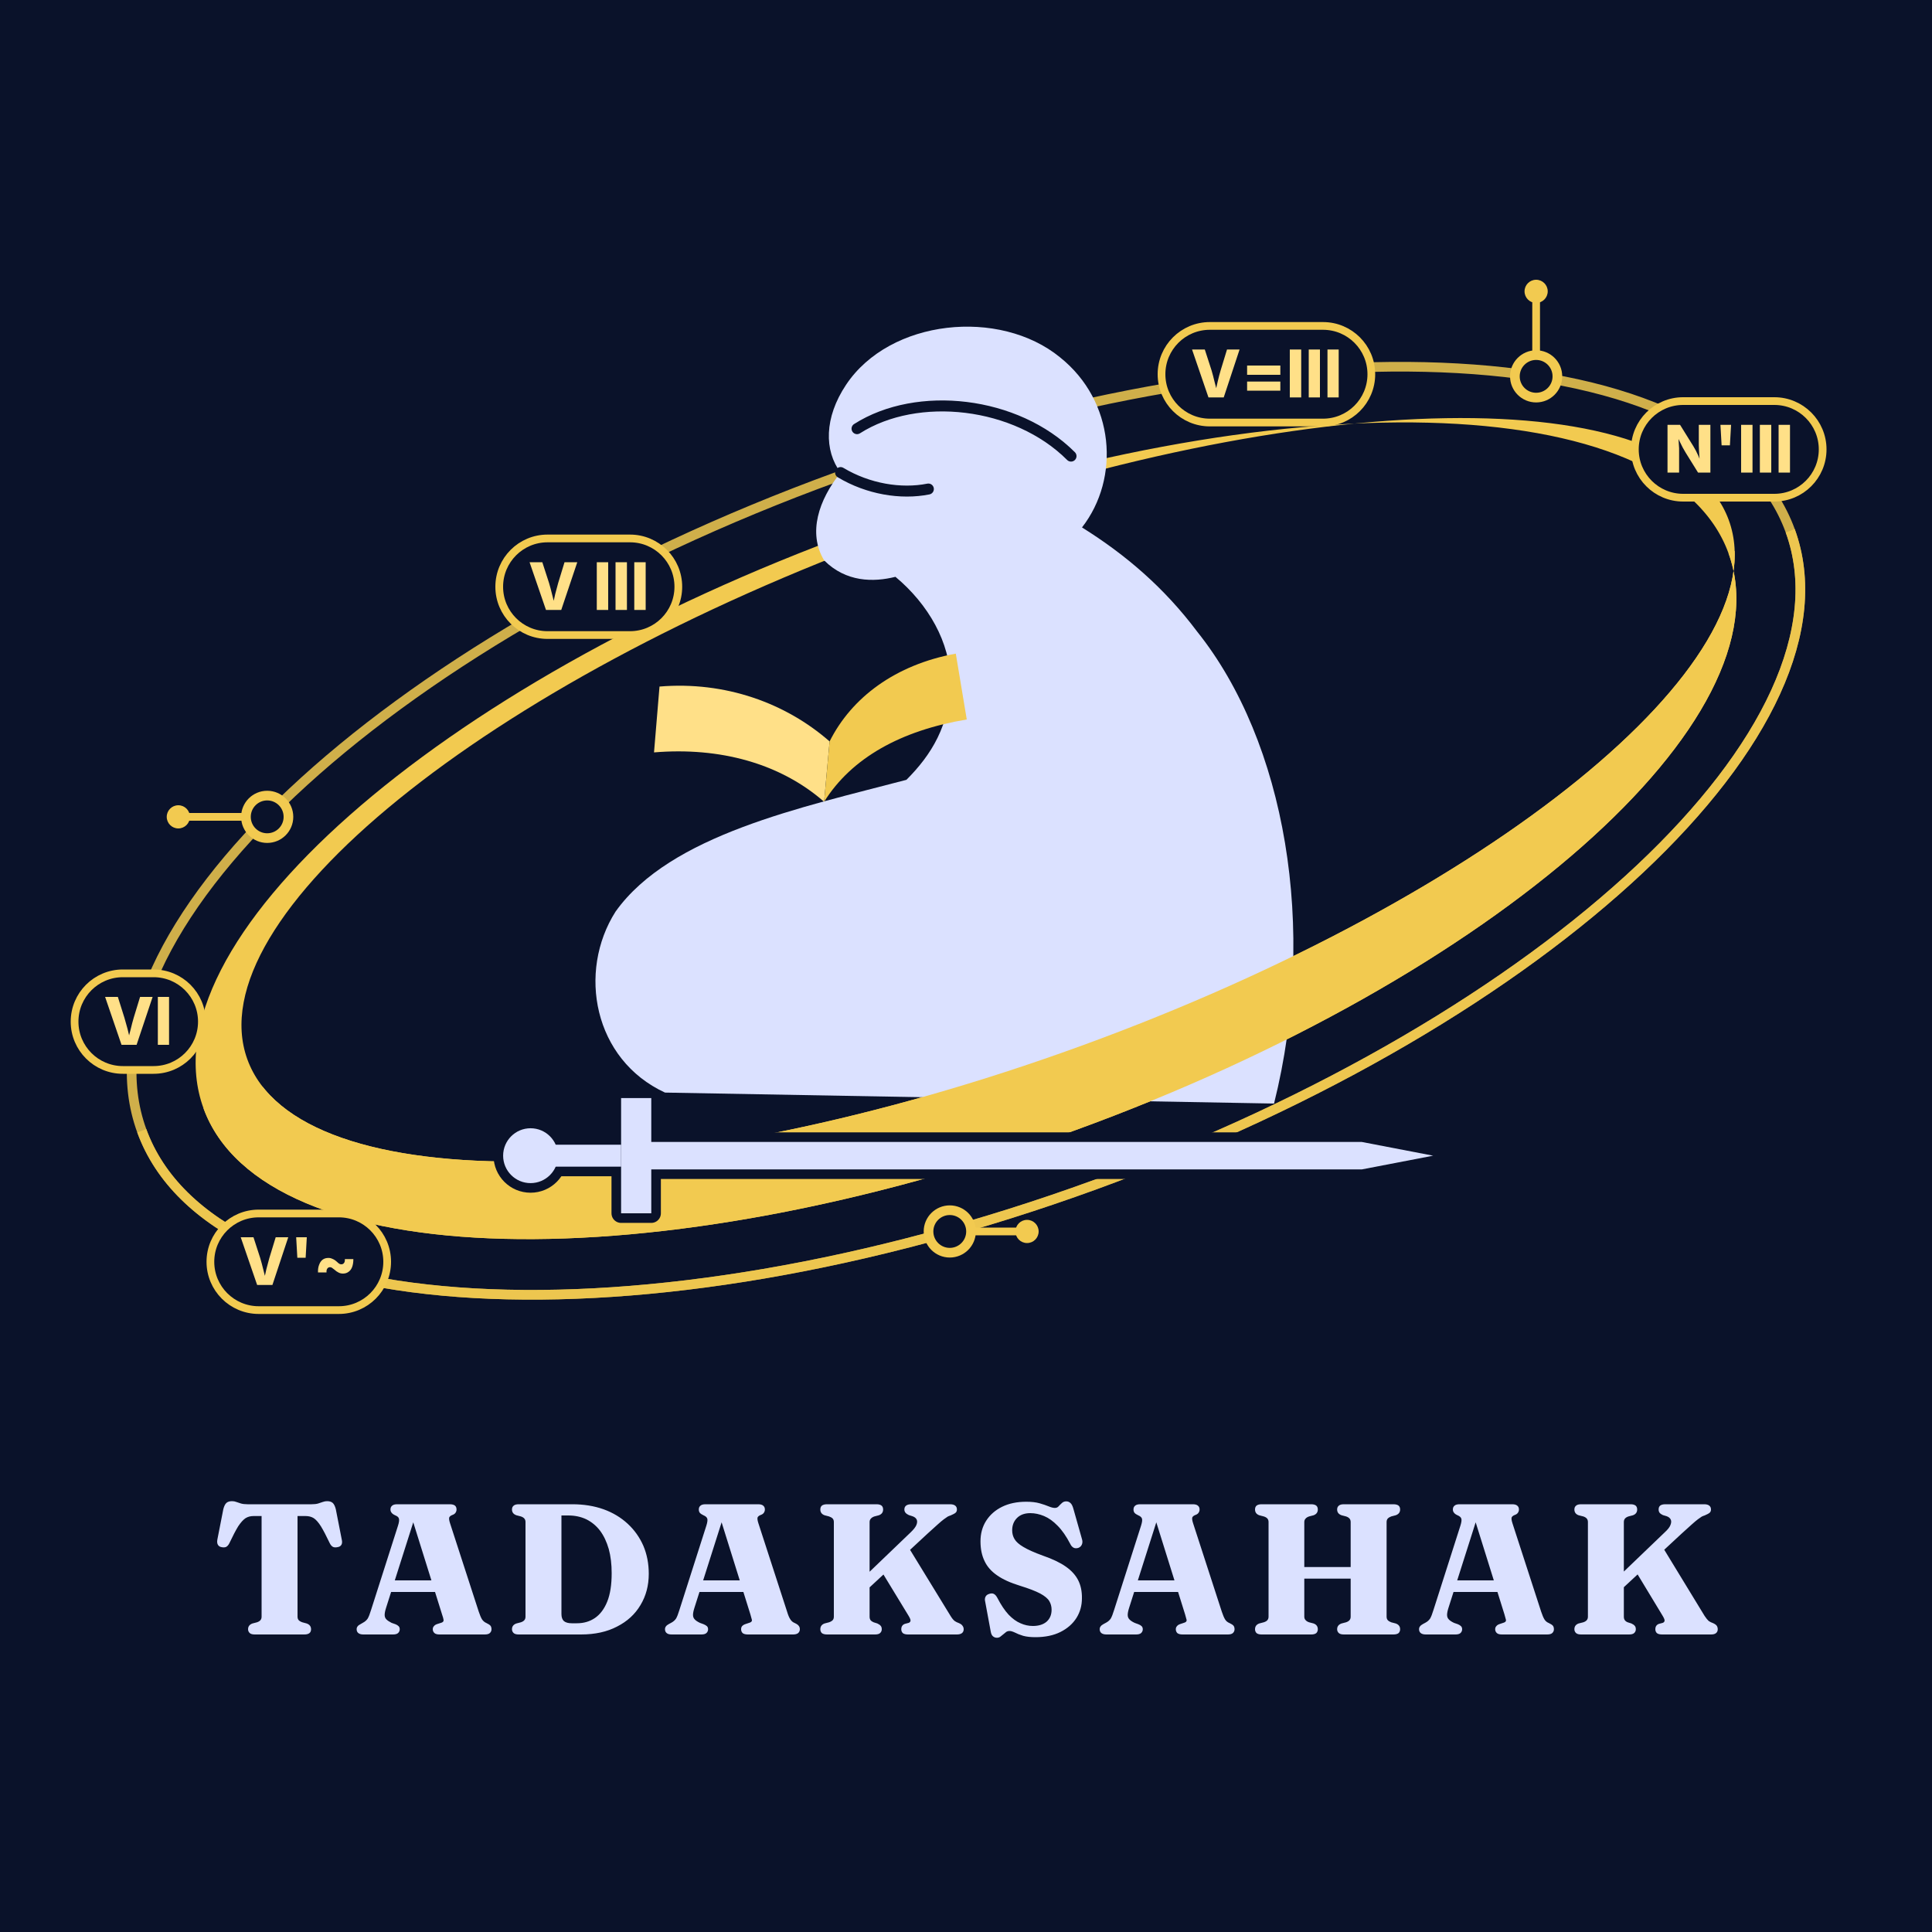
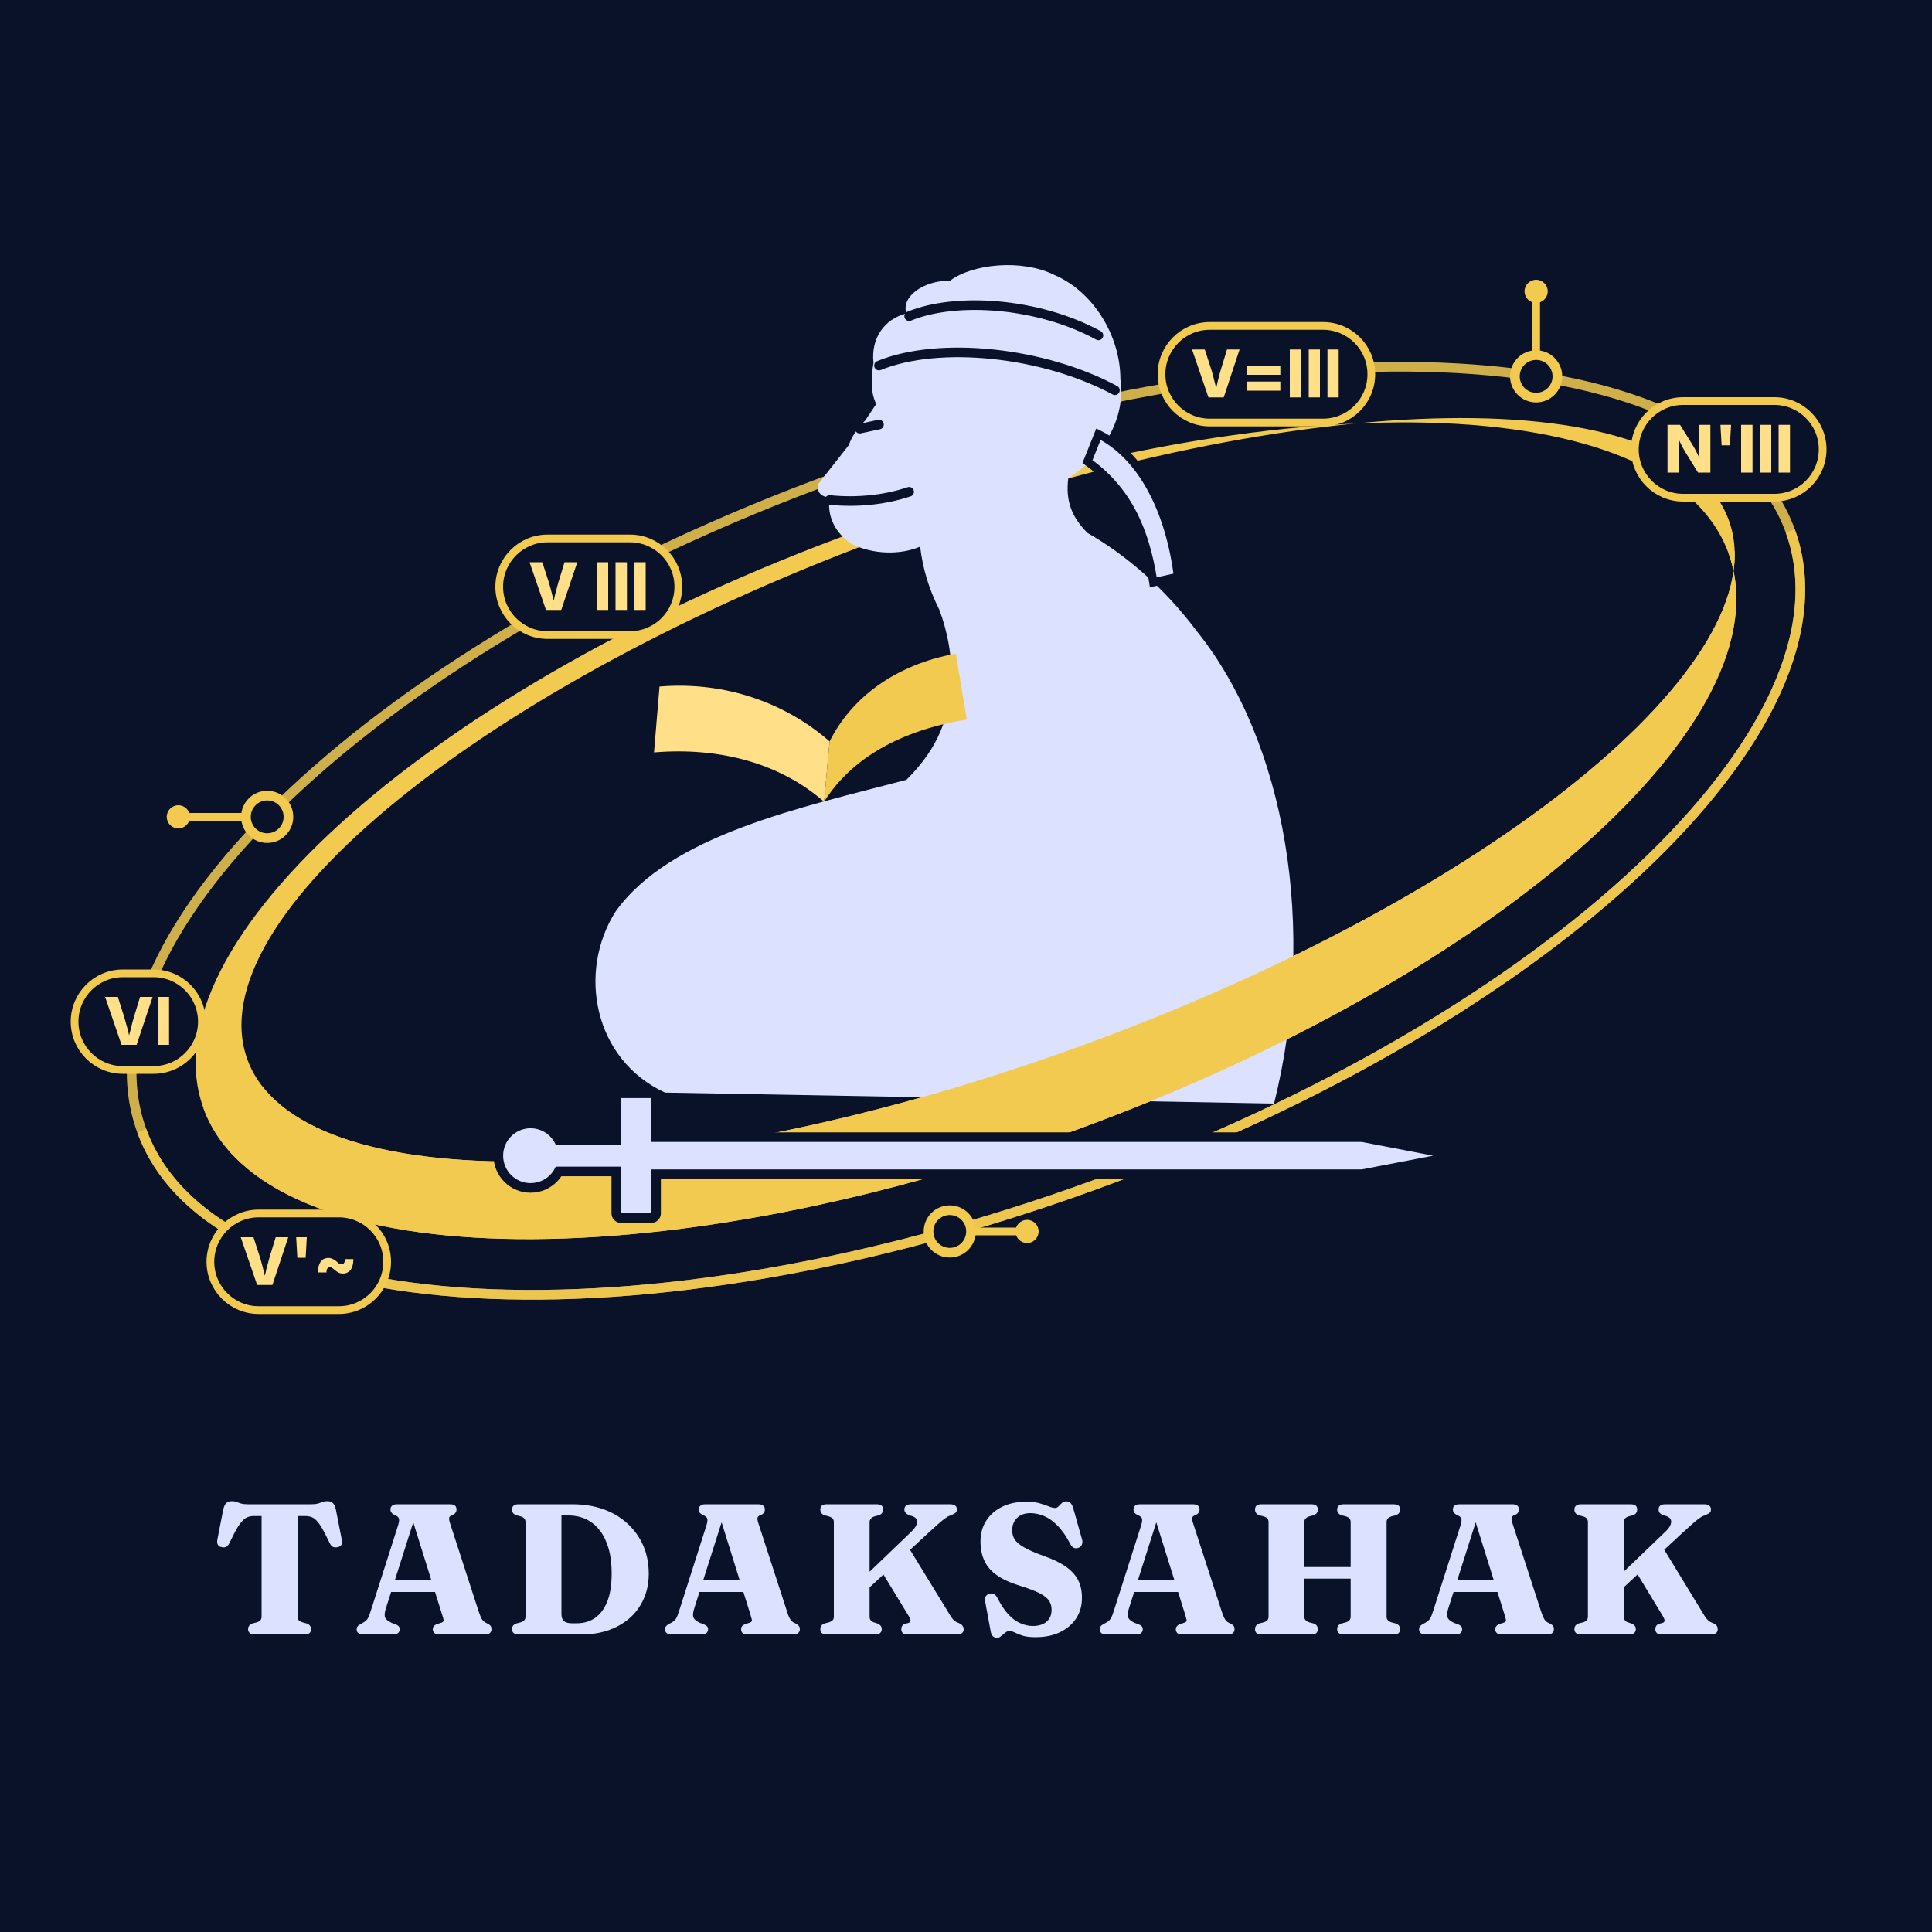
<svg xmlns="http://www.w3.org/2000/svg" viewBox="0 0 1000 1000" width="1000" height="1000" role="img" aria-label="Tadaksahak">
  <defs>
    <clipPath id="nsombre-front" clipPathUnits="userSpaceOnUse">
      <rect x="-700" y="0" width="1400" height="400" />
    </clipPath>
  </defs>
  <rect width="1000" height="1000" fill="#0a122a" />
  <g transform="translate(0 -90)">
    <g transform="translate(500 520) rotate(-20)">
      <path d="M-420 0A420 165 0 1 0 420 0A420 165 0 1 0 -420 0ZM-390 -16A408 141 0 1 1 426 -16A408 141 0 1 1 -390 -16Z" fill="#f2ca50" fill-rule="evenodd" />
      <path d="M-454 0A454 195 0 1 0 454 0A454 195 0 1 0 -454 0" fill="none" stroke="#f2ca50" stroke-width="5" opacity="0.85" />
    </g>
    <g transform="translate(188 150) scale(1.42)">
-       <path d="M332 360C348 296 336 228 304 188C292 172 278 160 262 150C276 132 274 104 254 88C232 70 192 74 176 98C168 110 168 122 174 130C166 140 162 152 168 162C176 170 186 170 194 168C206 178 214 192 214 206C214 222 207 233 198 242C160 252 112 262 92 290C78 312 84 344 110 356Z" fill="#dbe1ff" />
-       <path d="M180 114C202 100 238 104 258 124" fill="none" stroke="#0a122a" stroke-width="4" stroke-linecap="round" />
-       <path d="M174 130C184 136 196 138 206 136" fill="none" stroke="#0a122a" stroke-width="4" stroke-linecap="round" />
+       <path d="M332 360C348 296 336 228 304 188C292 172 278 160 264 152C258 146 256 140 257 132C270 124 278 110 276 96C276 80 266 64 252 58C240 52 222 54 214 60C204 60 196 66 198 72C190 74 185 81 186 90C185 96 185 101 187 105L183 111C180 114 178 117 177 120L166 134C165 137 167 139 170 139C169 146 172 152 178 156C186 160 196 160 203 157C204 165 206 172 210 180C213 188 215 198 214 206C214 222 207 233 198 242C160 252 112 262 92 290C78 312 84 344 110 356Z" fill="#dbe1ff" />
+       <path d="M268 116C284 124 294 144 297 168L288 170C285 150 278 136 264 126Z" fill="#dbe1ff" stroke="#0a122a" stroke-width="3" />
+       <path d="M199 73C216 66 246 68 268 80 M188 91C210 82 248 86 274 100" fill="none" stroke="#0a122a" stroke-width="3.5" stroke-linecap="round" />
+       <path d="M181 114L188 112.5 M170 140C180 141 190 140 199 137" fill="none" stroke="#0a122a" stroke-width="3.5" stroke-linecap="round" />
      <path d="M168 250C152 236 130 230 106 232L108 208C132 206 154 214 170 228Z" fill="#ffe088" />
      <path d="M168 250C178 234 196 224 220 220L216 196C194 200 178 212 170 228Z" fill="#f2ca50" />
    </g>
    <g transform="translate(500 520) rotate(-20)" clip-path="url(#nsombre-front)">
      <path d="M-420 0A420 165 0 1 0 420 0A420 165 0 1 0 -420 0ZM-390 -16A408 141 0 1 1 426 -16A408 141 0 1 1 -390 -16Z" fill="#f2ca50" fill-rule="evenodd" />
      <path d="M-454 0A454 195 0 1 0 454 0A454 195 0 1 0 -454 0" fill="none" stroke="#f2ca50" stroke-width="5" opacity="0.85" />
    </g>
    <g transform="translate(188 150) scale(1.42)">
      <g fill="#0a122a" stroke="#0a122a" stroke-width="7" stroke-linejoin="round">
        <path d="M104 374L364 374L390 379L364 384L104 384Z" />
        <path d="M94 358H105V400H94Z" />
        <path d="M66 375H94V383H66Z" />
        <circle cx="61" cy="379" r="10" />
      </g>
      <g fill="#dbe1ff">
        <path d="M104 374L364 374L390 379L364 384L104 384Z" />
        <path d="M94 358H105V400H94Z" />
        <path d="M66 375H94V383H66Z" />
        <circle cx="61" cy="379" r="10" />
      </g>
    </g>
    <path d="M138.3 512.8l-46 0" stroke="#f2ca50" stroke-width="4" />
    <circle cx="92.3" cy="512.8" r="6" fill="#f2ca50" />
    <circle cx="138.3" cy="512.8" r="11" fill="#0a122a" stroke="#f2ca50" stroke-width="5" />
    <path d="M795.1 284.8l0 -44" stroke="#f2ca50" stroke-width="4" />
    <circle cx="795.1" cy="240.8" r="6" fill="#f2ca50" />
    <circle cx="795.1" cy="284.8" r="11" fill="#0a122a" stroke="#f2ca50" stroke-width="5" />
    <path d="M491.6 727.4l40 0" stroke="#f2ca50" stroke-width="4" />
    <circle cx="531.6" cy="727.4" r="6" fill="#f2ca50" />
    <circle cx="491.6" cy="727.4" r="11" fill="#0a122a" stroke="#f2ca50" stroke-width="5" />
    <rect x="38.6" y="593.8" width="65.9" height="50" rx="25.0" fill="#0a122a" stroke="#f2ca50" stroke-width="4" />
    <path d="M62.9 630.8 54.4 606.0H61.0L64.4 616.8Q65.2 619.5 66.0 622.5Q66.7 625.4 67.5 628.7H66.2Q66.9 625.4 67.7 622.5Q68.4 619.5 69.2 616.8L72.5 606.0H79.0L70.7 630.8ZM87.5 606.0V630.8H81.7V606.0Z" fill="#ffe088" />
    <rect x="258.4" y="368.7" width="92.7" height="50" rx="25.0" fill="#0a122a" stroke="#f2ca50" stroke-width="4" />
    <path d="M282.6 405.7 274.1 381.0H280.7L284.2 391.8Q285.0 394.5 285.7 397.4Q286.5 400.4 287.3 403.7H286.0Q286.7 400.4 287.4 397.4Q288.2 394.5 288.9 391.8L292.2 381.0H298.8L290.5 405.7ZM314.8 381.0V405.7H308.9V381.0ZM324.5 381.0V405.7H318.6V381.0ZM334.2 381.0V405.7H328.3V381.0Z" fill="#ffe088" />
    <rect x="601.2" y="258.7" width="108.6" height="50" rx="25.0" fill="#0a122a" stroke="#f2ca50" stroke-width="4" />
    <path d="M625.5 295.7 617.0 270.9H623.6L627.1 281.7Q627.9 284.4 628.6 287.4Q629.4 290.3 630.1 293.6H628.9Q629.6 290.3 630.3 287.4Q631.0 284.4 631.8 281.7L635.1 270.9H641.6L633.4 295.7ZM645.5 284.0V279.2H662.7V284.0ZM645.5 292.2V287.5H662.7V292.2ZM673.5 270.9V295.7H667.6V270.9ZM683.2 270.9V295.7H677.4V270.9ZM692.9 270.9V295.7H687.1V270.9Z" fill="#ffe088" />
    <rect x="846.2" y="297.6" width="97.2" height="50" rx="25.0" fill="#0a122a" stroke="#f2ca50" stroke-width="4" />
    <path d="M863.1 334.6V309.9H869.6L876.5 321.0Q877.1 322.1 877.8 323.3Q878.4 324.5 879.1 326.0Q879.7 327.4 880.3 329.3H879.8Q879.7 327.9 879.6 326.3Q879.5 324.6 879.4 323.0Q879.3 321.5 879.3 320.4V309.9H885.3V334.6H878.9L872.5 324.3Q871.7 322.9 871.0 321.7Q870.3 320.4 869.6 318.9Q868.9 317.5 868.0 315.5H868.7Q868.8 317.2 868.9 318.9Q869.0 320.6 869.1 322.0Q869.1 323.4 869.1 324.3V334.6ZM891.1 320.5 890.5 309.9H896.0L895.4 320.5ZM907.1 309.9V334.6H901.2V309.9ZM916.8 309.9V334.6H910.9V309.9ZM926.5 309.9V334.6H920.6V309.9Z" fill="#ffe088" />
    <rect x="108.9" y="718.1" width="91.5" height="50" rx="25.0" fill="#0a122a" stroke="#f2ca50" stroke-width="4" />
    <path d="M133.1 755.1 124.6 730.4H131.2L134.7 741.2Q135.5 743.9 136.2 746.8Q137.0 749.8 137.8 753.1H136.5Q137.2 749.8 137.9 746.8Q138.7 743.9 139.4 741.2L142.7 730.4H149.2L141.0 755.1ZM153.9 741.0 153.3 730.4H158.8L158.2 741.0ZM164.6 748.6Q164.5 746.3 165.2 744.6Q165.8 742.9 167.0 742.0Q168.2 741.1 170.0 741.1Q171.1 741.1 172.1 741.6Q173.2 742.0 174.5 743.2Q175.1 743.8 175.6 744.1Q176.0 744.4 176.7 744.4Q177.5 744.4 178.0 743.8Q178.6 743.1 178.5 741.7H182.9Q182.9 744.0 182.3 745.7Q181.7 747.4 180.4 748.3Q179.2 749.2 177.5 749.2Q176.3 749.2 175.3 748.7Q174.2 748.2 173.0 747.1Q172.2 746.5 171.8 746.2Q171.4 745.9 170.8 745.9Q170.0 745.9 169.5 746.5Q168.9 747.2 169.0 748.6Z" fill="#ffe088" />
  </g>
  <path d="M128.1 778.6H161.3Q163.4 778.6 164.7 778.2Q166.0 777.8 167.1 777.4Q168.2 777.0 169.3 777.0Q171.2 777.0 172.2 777.9Q173.2 778.8 173.8 781.1L176.9 796.9Q177.3 798.6 176.7 799.6Q176.1 800.6 174.7 800.8Q173.4 801.1 172.4 800.7Q171.4 800.2 170.7 798.8Q168.0 793.1 166.1 790.0Q164.2 787.0 162.4 785.8Q160.6 784.7 158.2 784.7H154.0V836.8Q154.0 837.9 154.6 838.6Q155.3 839.3 156.5 839.7L158.7 840.3Q161.0 841.1 161.0 843.3Q161.0 846.0 157.5 846.0H131.9Q130.1 846.0 129.3 845.3Q128.4 844.5 128.4 843.3Q128.4 841.1 130.7 840.3L133.0 839.7Q134.2 839.3 134.8 838.6Q135.4 837.9 135.4 836.8V784.7H131.2Q128.9 784.7 127.1 785.8Q125.3 787.0 123.3 790.0Q121.4 793.1 118.7 798.8Q118.0 800.2 117.0 800.7Q116.0 801.1 114.7 800.8Q113.4 800.6 112.8 799.6Q112.2 798.6 112.5 796.9L115.6 781.1Q116.2 778.8 117.2 777.9Q118.2 777.0 120.1 777.0Q121.3 777.0 122.3 777.4Q123.4 777.8 124.7 778.2Q126.1 778.6 128.1 778.6ZM200.2 818.0H228.5L228.6 824.0H200.0ZM206.9 843.3Q206.9 844.5 206.0 845.3Q205.2 846.0 203.4 846.0H188.1Q186.4 846.0 185.5 845.3Q184.6 844.6 184.6 843.3Q184.6 842.4 185.1 841.8Q185.5 841.2 186.7 840.6L187.9 839.9Q189.4 839.1 190.3 837.8Q191.1 836.5 192.1 833.2L206.0 789.7Q206.8 787.2 206.5 786.1Q206.3 785.0 204.5 784.3Q203.2 783.7 202.7 783.0Q202.1 782.3 202.1 781.3Q202.1 780.0 203.0 779.3Q203.8 778.6 205.6 778.6H232.8Q234.6 778.6 235.5 779.3Q236.3 780.0 236.3 781.3Q236.3 782.3 235.7 783.1Q235.2 783.8 234.0 784.2Q232.8 784.7 232.5 785.5Q232.3 786.4 232.9 788.3L247.8 834.2Q248.7 836.9 249.5 838.2Q250.4 839.5 251.8 840.1Q253.3 840.8 253.9 841.5Q254.4 842.2 254.4 843.3Q254.4 844.5 253.5 845.3Q252.7 846.0 250.9 846.0H227.5Q225.7 846.0 224.9 845.3Q224.0 844.5 224.0 843.3Q224.0 842.3 224.6 841.7Q225.1 841.0 226.3 840.6L228.5 839.9Q229.7 839.5 229.6 838.5Q229.5 837.6 228.8 835.6L213.2 785.7L215.0 784.5L199.8 832.3Q199.1 834.5 199.1 835.9Q199.1 837.3 200.0 838.2Q200.9 839.1 202.7 840.0L204.7 840.7Q205.7 841.1 206.3 841.7Q206.9 842.3 206.9 843.3ZM265.0 843.3Q265.0 841.1 267.3 840.3L269.6 839.7Q270.8 839.3 271.4 838.6Q272.0 837.9 272.0 836.8V787.8Q272.0 786.7 271.4 786.0Q270.8 785.3 269.6 784.9L267.3 784.3Q265.0 783.5 265.0 781.3Q265.0 780.0 265.9 779.3Q266.7 778.6 268.5 778.6H296.2Q305.1 778.6 312.4 781.2Q319.6 783.8 324.9 788.7Q330.1 793.5 333.0 800.1Q335.8 806.7 335.8 814.6Q335.8 823.7 331.5 830.8Q327.3 837.9 319.4 841.9Q311.6 846.0 300.7 846.0H268.5Q266.7 846.0 265.9 845.3Q265.0 844.5 265.0 843.3ZM298.6 840.2Q303.9 840.2 307.9 837.5Q312.0 834.7 314.3 829.0Q316.6 823.3 316.6 814.3Q316.6 807.3 315.1 801.8Q313.5 796.2 310.6 792.3Q307.7 788.5 303.5 786.4Q299.3 784.4 294.1 784.4H290.6V835.4Q290.6 837.9 291.9 839.1Q293.3 840.2 295.9 840.2ZM359.8 818.0H388.0L388.2 824.0H359.6ZM366.5 843.3Q366.5 844.5 365.6 845.3Q364.8 846.0 363.0 846.0H347.7Q345.9 846.0 345.1 845.3Q344.2 844.6 344.2 843.3Q344.2 842.4 344.7 841.8Q345.1 841.2 346.2 840.6L347.5 839.9Q349.0 839.1 349.9 837.8Q350.7 836.5 351.7 833.2L365.6 789.7Q366.4 787.2 366.1 786.1Q365.8 785.0 364.1 784.3Q362.8 783.7 362.2 783.0Q361.7 782.3 361.7 781.3Q361.7 780.0 362.6 779.3Q363.4 778.6 365.2 778.6H392.4Q394.2 778.6 395.0 779.3Q395.9 780.0 395.9 781.3Q395.9 782.3 395.3 783.1Q394.8 783.8 393.6 784.2Q392.4 784.7 392.1 785.5Q391.9 786.4 392.5 788.3L407.4 834.2Q408.2 836.9 409.1 838.2Q409.9 839.5 411.4 840.1Q412.9 840.8 413.4 841.5Q414.0 842.2 414.0 843.3Q414.0 844.5 413.1 845.3Q412.2 846.0 410.5 846.0H387.1Q385.3 846.0 384.4 845.3Q383.6 844.5 383.6 843.3Q383.6 842.3 384.1 841.7Q384.7 841.0 385.9 840.6L388.0 839.9Q389.3 839.5 389.2 838.5Q389.0 837.6 388.4 835.6L372.8 785.7L374.6 784.5L359.4 832.3Q358.7 834.5 358.7 835.9Q358.7 837.3 359.6 838.2Q360.4 839.1 362.3 840.0L364.2 840.7Q365.2 841.1 365.9 841.7Q366.5 842.3 366.5 843.3ZM444.4 819.0 471.4 793.1Q473.6 791.0 474.3 789.4Q475.0 787.7 474.5 786.6Q474.0 785.4 472.3 784.8L470.4 784.2Q469.3 783.7 468.7 783.0Q468.1 782.3 468.1 781.3Q468.1 780.0 469.0 779.3Q469.9 778.6 471.7 778.6H491.7Q493.5 778.6 494.4 779.3Q495.3 780.0 495.3 781.3Q495.3 782.4 494.6 783.0Q493.9 783.6 492.0 784.4Q491.3 784.6 490.5 785.0Q489.7 785.5 488.5 786.4Q487.3 787.3 485.3 789.1Q483.3 790.9 480.1 793.8L447.0 824.5ZM455.1 811.4 469.4 799.5 492.0 836.4Q493.1 838.2 494.1 839.0Q495.1 839.7 496.3 840.1Q497.7 840.7 498.2 841.5Q498.8 842.3 498.8 843.3Q498.8 844.6 497.9 845.3Q497.0 846.0 495.3 846.0H470.0Q468.2 846.0 467.3 845.3Q466.5 844.5 466.5 843.3Q466.5 842.2 467.0 841.5Q467.5 840.8 468.4 840.5L470.3 840.0Q471.2 839.7 471.3 838.8Q471.3 838.0 470.2 836.2ZM450.1 836.8Q450.1 837.9 450.6 838.6Q451.2 839.3 452.2 839.7L454.1 840.3Q455.4 840.9 455.9 841.6Q456.4 842.2 456.4 843.3Q456.4 844.5 455.5 845.3Q454.7 846.0 452.9 846.0H428.1Q426.3 846.0 425.4 845.3Q424.6 844.5 424.6 843.3Q424.6 841.1 426.8 840.3L429.1 839.7Q430.3 839.3 431.0 838.6Q431.6 837.9 431.6 836.8V787.8Q431.6 786.7 431.0 786.0Q430.3 785.3 429.1 784.9L426.8 784.3Q424.6 783.5 424.6 781.3Q424.6 780.0 425.4 779.3Q426.3 778.6 428.1 778.6H453.7Q455.4 778.6 456.3 779.3Q457.1 780.0 457.1 781.3Q457.1 783.5 454.9 784.3L452.6 784.9Q451.4 785.3 450.8 786.0Q450.1 786.7 450.1 787.8ZM535.9 847.4Q532.2 847.4 529.6 846.7Q527.0 845.9 525.3 845.0Q523.6 844.2 522.6 844.2Q521.5 844.2 520.8 844.7Q520.0 845.3 519.2 846.0Q518.5 846.6 517.7 847.2Q517.0 847.7 516.0 847.7Q514.8 847.7 513.9 846.9Q513.1 846.2 512.8 844.5L509.8 828.3Q509.7 827.1 510.2 826.3Q510.7 825.4 512.0 825.0Q513.4 824.5 514.4 825.0Q515.4 825.5 516.2 827.0Q519.1 832.6 522.1 835.8Q525.1 838.9 528.2 840.2Q531.3 841.6 534.6 841.6Q539.1 841.6 541.7 839.4Q544.3 837.1 544.3 833.2Q544.3 830.7 543.1 828.7Q541.9 826.7 538.4 824.8Q534.8 822.9 528.0 820.8Q520.5 818.5 516.1 815.4Q511.6 812.3 509.6 808.0Q507.5 803.7 507.5 797.8Q507.5 791.8 510.4 787.2Q513.4 782.5 518.7 779.9Q524.0 777.3 531.2 777.3Q535.3 777.3 538.1 778.1Q540.9 778.9 542.8 779.7Q544.7 780.5 546.0 780.5Q547.2 780.5 547.9 779.7Q548.7 778.8 549.6 778.0Q550.5 777.1 551.9 777.1Q553.2 777.1 554.1 778.0Q555.0 778.8 555.6 781.0L560.1 796.9Q560.5 798.4 559.9 799.6Q559.4 800.7 558.1 801.2Q556.7 801.6 555.7 801.1Q554.6 800.5 554.0 799.2Q550.9 793.2 547.4 789.7Q544.0 786.2 540.4 784.7Q536.8 783.2 533.3 783.2Q528.9 783.2 526.4 785.7Q523.9 788.2 523.9 792.1Q523.9 794.6 525.1 796.6Q526.3 798.7 529.7 800.7Q533.2 802.8 539.8 805.2Q547.3 807.8 551.7 810.9Q556.1 814.0 558.1 818.0Q560.1 822.0 560.0 827.3Q560.0 832.9 557.2 837.4Q554.3 842.0 548.9 844.7Q543.5 847.4 535.9 847.4ZM584.8 818.0H613.0L613.2 824.0H584.6ZM591.5 843.3Q591.5 844.5 590.6 845.3Q589.8 846.0 588.0 846.0H572.7Q571.0 846.0 570.1 845.3Q569.2 844.6 569.2 843.3Q569.2 842.4 569.7 841.8Q570.1 841.2 571.2 840.6L572.5 839.9Q574.0 839.1 574.9 837.8Q575.7 836.5 576.7 833.2L590.6 789.7Q591.4 787.2 591.1 786.1Q590.8 785.0 589.1 784.3Q587.8 783.7 587.2 783.0Q586.7 782.3 586.7 781.3Q586.7 780.0 587.6 779.3Q588.4 778.6 590.2 778.6H617.4Q619.2 778.6 620.0 779.3Q620.9 780.0 620.9 781.3Q620.9 782.3 620.3 783.1Q619.8 783.8 618.6 784.2Q617.4 784.7 617.1 785.5Q616.9 786.4 617.5 788.3L632.4 834.2Q633.3 836.9 634.1 838.2Q634.9 839.5 636.4 840.1Q637.9 840.8 638.5 841.5Q639.0 842.2 639.0 843.3Q639.0 844.5 638.1 845.3Q637.3 846.0 635.5 846.0H612.1Q610.3 846.0 609.4 845.3Q608.6 844.5 608.6 843.3Q608.6 842.3 609.2 841.7Q609.7 841.0 610.9 840.6L613.0 839.9Q614.3 839.5 614.2 838.5Q614.0 837.6 613.4 835.6L597.8 785.7L599.6 784.5L584.4 832.3Q583.7 834.5 583.7 835.9Q583.7 837.3 584.6 838.2Q585.4 839.1 587.3 840.0L589.2 840.7Q590.3 841.1 590.9 841.7Q591.5 842.3 591.5 843.3ZM664.4 811.1H705.5V817.1H664.4ZM675.1 836.8Q675.1 837.9 675.8 838.6Q676.4 839.3 677.6 839.7L679.9 840.3Q682.1 841.1 682.1 843.3Q682.1 844.5 681.3 845.3Q680.4 846.0 678.7 846.0H653.0Q651.3 846.0 650.4 845.3Q649.6 844.5 649.6 843.3Q649.6 841.1 651.8 840.3L654.1 839.7Q655.4 839.3 656.0 838.6Q656.6 837.9 656.6 836.8V787.8Q656.6 786.7 656.0 786.0Q655.4 785.3 654.1 784.9L651.8 784.3Q649.6 783.5 649.6 781.3Q649.6 780.0 650.4 779.3Q651.3 778.6 653.0 778.6H678.7Q680.4 778.6 681.3 779.3Q682.1 780.0 682.1 781.3Q682.1 783.5 679.9 784.3L677.6 784.9Q676.4 785.3 675.8 786.0Q675.1 786.7 675.1 787.8ZM717.7 836.8Q717.7 837.9 718.3 838.6Q719.0 839.3 720.1 839.7L722.4 840.3Q724.7 841.1 724.7 843.3Q724.7 844.5 723.9 845.3Q723.0 846.0 721.2 846.0H695.6Q693.8 846.0 693.0 845.3Q692.1 844.5 692.1 843.3Q692.1 841.1 694.4 840.3L696.7 839.7Q697.9 839.3 698.5 838.6Q699.1 837.9 699.1 836.8V787.8Q699.1 786.7 698.5 786.0Q697.9 785.3 696.7 784.9L694.4 784.3Q692.1 783.5 692.1 781.3Q692.1 780.0 693.0 779.3Q693.8 778.6 695.6 778.6H721.2Q723.0 778.6 723.9 779.3Q724.7 780.0 724.7 781.3Q724.7 783.5 722.4 784.3L720.1 784.9Q719.0 785.3 718.3 786.0Q717.7 786.7 717.7 787.8ZM750.1 818.0H778.3L778.5 824.0H749.9ZM756.8 843.3Q756.8 844.5 755.9 845.3Q755.1 846.0 753.3 846.0H738.0Q736.3 846.0 735.4 845.3Q734.5 844.6 734.5 843.3Q734.5 842.4 735.0 841.8Q735.4 841.2 736.5 840.6L737.8 839.9Q739.3 839.1 740.2 837.8Q741.0 836.5 742.0 833.2L755.9 789.7Q756.7 787.2 756.4 786.1Q756.1 785.0 754.4 784.3Q753.1 783.7 752.6 783.0Q752.0 782.3 752.0 781.3Q752.0 780.0 752.9 779.3Q753.7 778.6 755.5 778.6H782.7Q784.5 778.6 785.3 779.3Q786.2 780.0 786.2 781.3Q786.2 782.3 785.6 783.1Q785.1 783.8 783.9 784.2Q782.7 784.7 782.4 785.5Q782.2 786.4 782.8 788.3L797.7 834.2Q798.6 836.9 799.4 838.2Q800.2 839.5 801.7 840.1Q803.2 840.8 803.8 841.5Q804.3 842.2 804.3 843.3Q804.3 844.5 803.4 845.3Q802.6 846.0 800.8 846.0H777.4Q775.6 846.0 774.8 845.3Q773.9 844.5 773.9 843.3Q773.9 842.3 774.5 841.7Q775.0 841.0 776.2 840.6L778.3 839.9Q779.6 839.5 779.5 838.5Q779.3 837.6 778.7 835.6L763.1 785.7L764.9 784.5L749.7 832.3Q749.0 834.5 749.0 835.9Q749.0 837.3 749.9 838.2Q750.7 839.1 752.6 840.0L754.6 840.7Q755.6 841.1 756.2 841.7Q756.8 842.3 756.8 843.3ZM834.7 819.0 861.7 793.1Q864.0 791.0 864.6 789.4Q865.3 787.7 864.8 786.6Q864.3 785.4 862.7 784.8L860.7 784.2Q859.6 783.7 859.0 783.0Q858.5 782.3 858.5 781.3Q858.5 780.0 859.3 779.3Q860.2 778.6 862.0 778.6H882.1Q883.8 778.6 884.7 779.3Q885.6 780.0 885.6 781.3Q885.6 782.4 884.9 783.0Q884.2 783.6 882.3 784.4Q881.6 784.6 880.8 785.0Q880.0 785.5 878.8 786.4Q877.6 787.3 875.6 789.1Q873.6 790.9 870.4 793.8L837.3 824.5ZM845.5 811.4 859.8 799.5 882.3 836.4Q883.5 838.2 884.4 839.0Q885.4 839.7 886.6 840.1Q888.0 840.7 888.6 841.5Q889.1 842.3 889.1 843.3Q889.1 844.6 888.2 845.3Q887.4 846.0 885.6 846.0H860.3Q858.5 846.0 857.6 845.3Q856.8 844.5 856.8 843.3Q856.8 842.2 857.3 841.5Q857.8 840.8 858.7 840.5L860.6 840.0Q861.5 839.7 861.6 838.8Q861.6 838.0 860.5 836.2ZM840.5 836.8Q840.5 837.9 841.0 838.6Q841.5 839.3 842.5 839.7L844.4 840.3Q845.7 840.9 846.2 841.6Q846.7 842.2 846.7 843.3Q846.7 844.5 845.8 845.3Q845.0 846.0 843.2 846.0H818.4Q816.6 846.0 815.8 845.3Q814.9 844.5 814.9 843.3Q814.9 841.1 817.1 840.3L819.5 839.7Q820.7 839.3 821.3 838.6Q821.9 837.9 821.9 836.8V787.8Q821.9 786.7 821.3 786.0Q820.7 785.3 819.5 784.9L817.1 784.3Q814.9 783.5 814.9 781.3Q814.9 780.0 815.8 779.3Q816.6 778.6 818.4 778.6H844.0Q845.7 778.6 846.6 779.3Q847.4 780.0 847.4 781.3Q847.4 783.5 845.2 784.3L842.9 784.9Q841.7 785.3 841.1 786.0Q840.5 786.7 840.5 787.8Z" fill="#dbe1ff" />
</svg>
